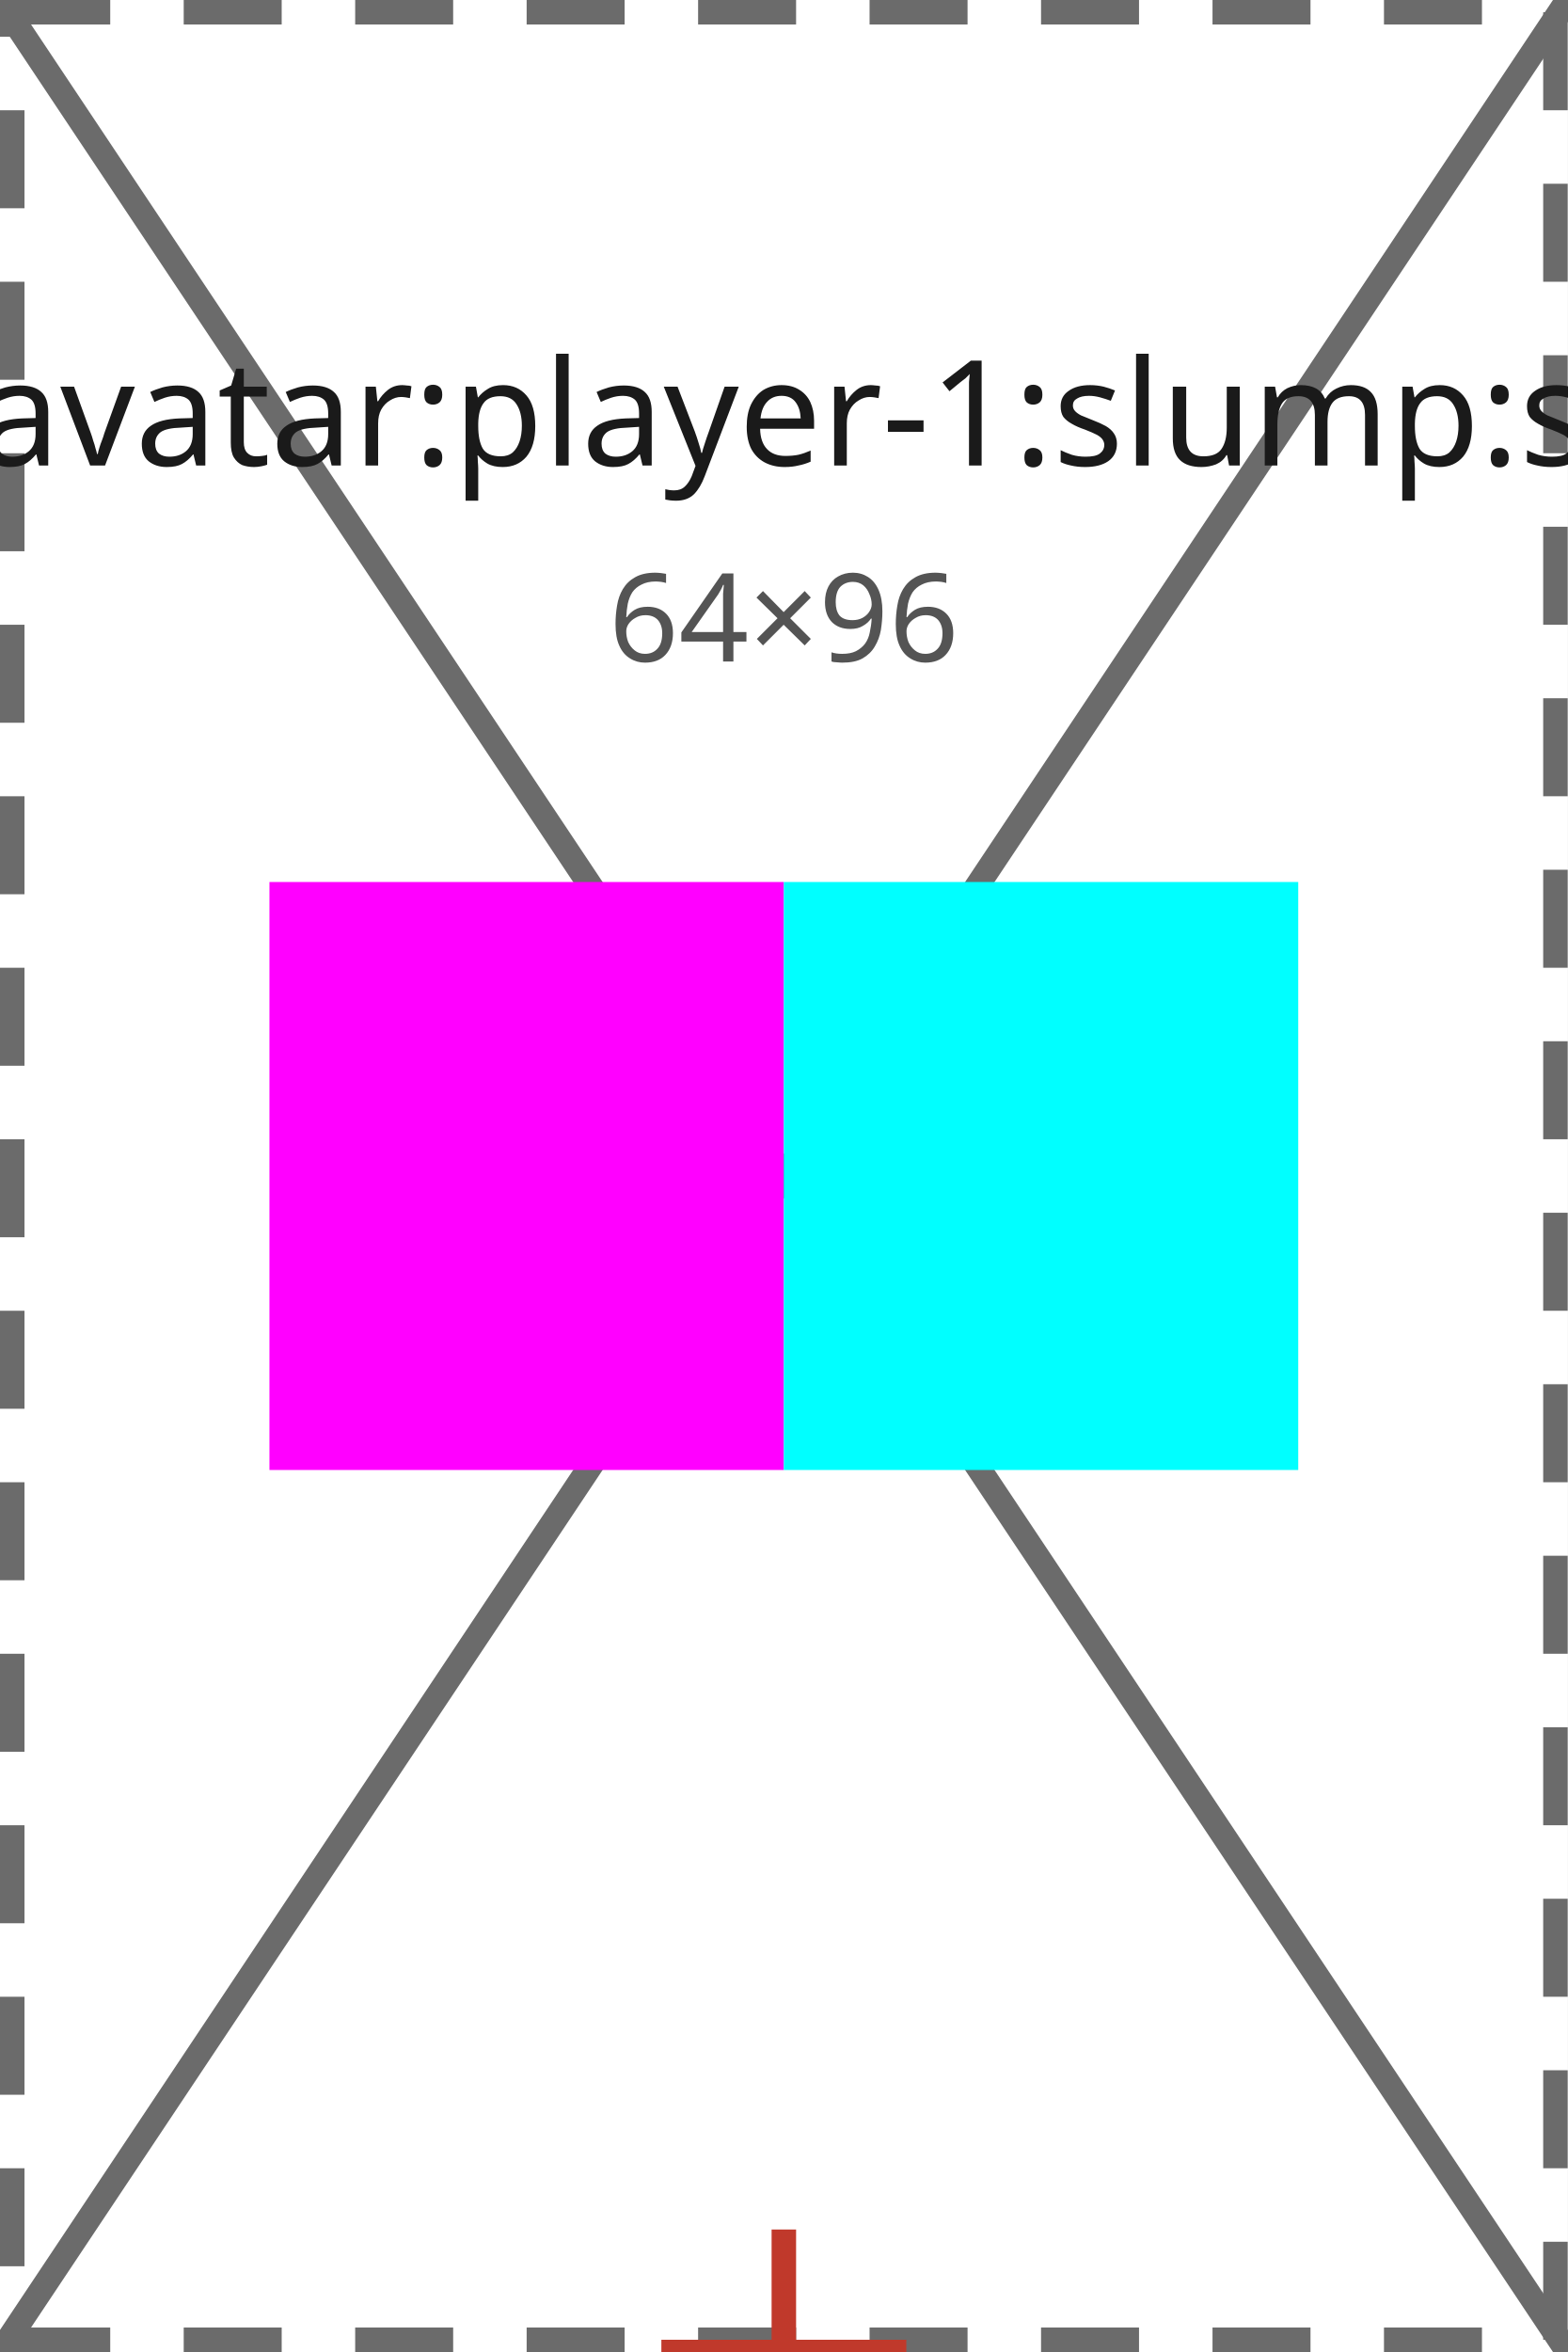
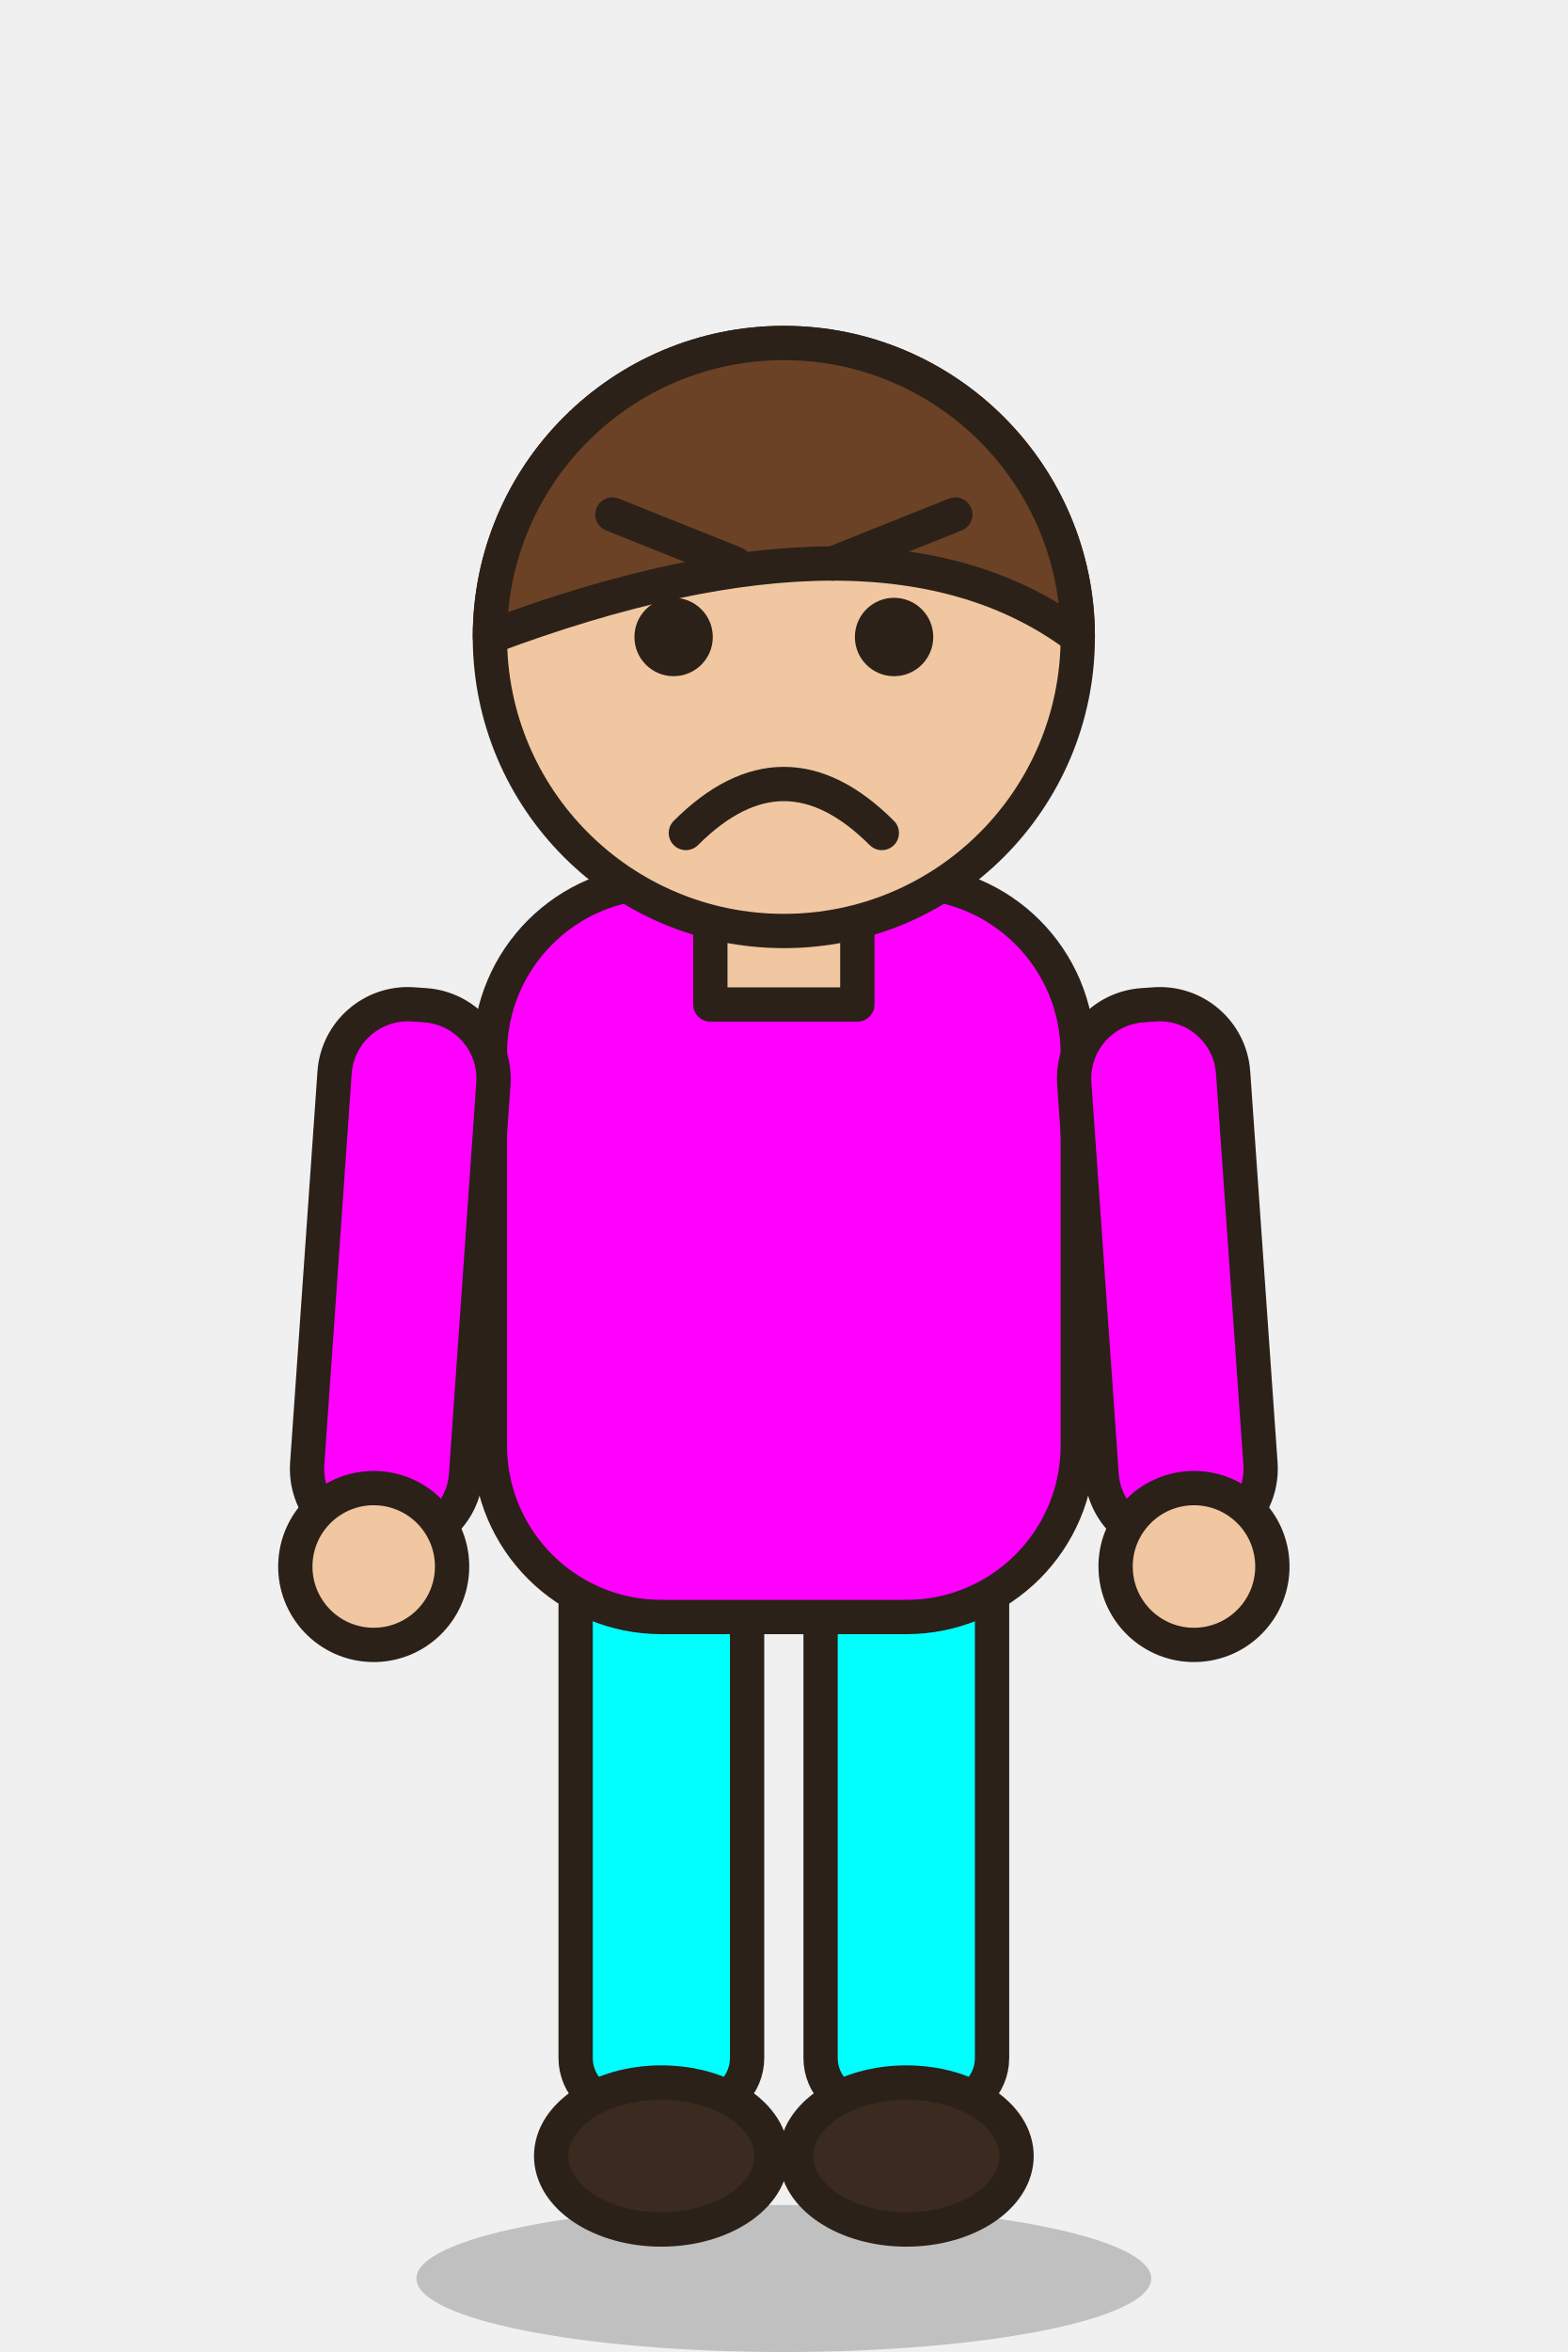
<svg xmlns="http://www.w3.org/2000/svg" viewBox="0 0 64 96" width="64" height="96">
-   <rect x="0" y="0" width="64" height="96" fill="#ffffff" />
-   <g fill="none" stroke="#6b6b6b" stroke-width="1">
-     <rect x="0.5" y="0.5" width="63" height="95" stroke-dasharray="4 3" />
-     <line x1="0" y1="0" x2="64" y2="96" />
-     <line x1="64" y1="0" x2="0" y2="96" />
+   <ellipse cx="32" cy="93" rx="15" ry="3" fill="#000000" opacity="0.2" />
+   <g>
+     <rect x="23.5" y="62" width="7" height="24" fill="#00FFFF" rx="2" stroke="#2b2118" stroke-width="1.4" stroke-linejoin="round" stroke-linecap="round" />
+     <ellipse cx="27" cy="88" rx="4.5" ry="3" fill="#3a2a1f" stroke="#2b2118" stroke-width="1.4" stroke-linejoin="round" stroke-linecap="round" />
  </g>
-   <rect x="11" y="36" width="21" height="24" fill="#FF00FF" />
-   <rect x="32" y="36" width="21" height="24" fill="#00FFFF" />
-   <g stroke="#c0392b" stroke-width="1">
-     <line x1="27" y1="96" x2="37" y2="96" />
-     <line x1="32" y1="91" x2="32" y2="101" />
+   <g>
+     <rect x="33.5" y="62" width="7" height="24" fill="#00FFFF" rx="2" stroke="#2b2118" stroke-width="1.4" stroke-linejoin="round" stroke-linecap="round" />
+     <ellipse cx="37" cy="88" rx="4.5" ry="3" fill="#3a2a1f" stroke="#2b2118" stroke-width="1.4" stroke-linejoin="round" stroke-linecap="round" />
  </g>
-   <text x="32" y="19" text-anchor="middle" font-family="sans-serif" font-size="6" fill="#1a1a1a">avatar:player-1:slump:s</text>
-   <text x="32" y="27" text-anchor="middle" font-family="sans-serif" font-size="5" fill="#545454">64×96</text>
+   <rect x="20" y="36" width="24" height="30" fill="#FF00FF" rx="7" stroke="#2b2118" stroke-width="1.4" stroke-linejoin="round" stroke-linecap="round" />
+   <g transform="rotate(4 17 39)">
+     <rect x="14" y="41" width="6.5" height="22" fill="#FF00FF" rx="3" stroke="#2b2118" stroke-width="1.4" stroke-linejoin="round" stroke-linecap="round" />
+     <circle cx="17" cy="64" r="3.2" fill="#f1c7a1" stroke="#2b2118" stroke-width="1.4" stroke-linejoin="round" stroke-linecap="round" />
+   </g>
+   <g transform="rotate(-4 47 39)">
+     <rect x="43.5" y="41" width="6.5" height="22" fill="#FF00FF" rx="3" stroke="#2b2118" stroke-width="1.4" stroke-linejoin="round" stroke-linecap="round" />
+     <circle cx="47" cy="64" r="3.2" fill="#f1c7a1" stroke="#2b2118" stroke-width="1.4" stroke-linejoin="round" stroke-linecap="round" />
+   </g>
+   <rect x="29" y="35" width="6" height="6" fill="#f1c7a1" stroke="#2b2118" stroke-width="1.4" stroke-linejoin="round" stroke-linecap="round" />
+   <circle cx="32" cy="26" r="12" fill="#f1c7a1" stroke="#2b2118" stroke-width="1.4" stroke-linejoin="round" stroke-linecap="round" />
+   <path d="M20 26 A12 12 0 0 1 44 26 Q36 20 20 26 Z" fill="#6b4226" stroke="#2b2118" stroke-width="1.4" stroke-linejoin="round" stroke-linecap="round" />
+   <circle cx="27.5" cy="26" r="1.6" fill="#2b2118" />
+   <circle cx="36.5" cy="26" r="1.6" fill="#2b2118" />
+   <path d="M25 21 L30 23 M39 21 L34 23" fill="none" stroke="#2b2118" stroke-width="1.4" stroke-linejoin="round" stroke-linecap="round" />
+   <path d="M28 34 Q32 30 36 34" fill="none" stroke="#2b2118" stroke-width="1.4" stroke-linejoin="round" stroke-linecap="round" />
</svg>
